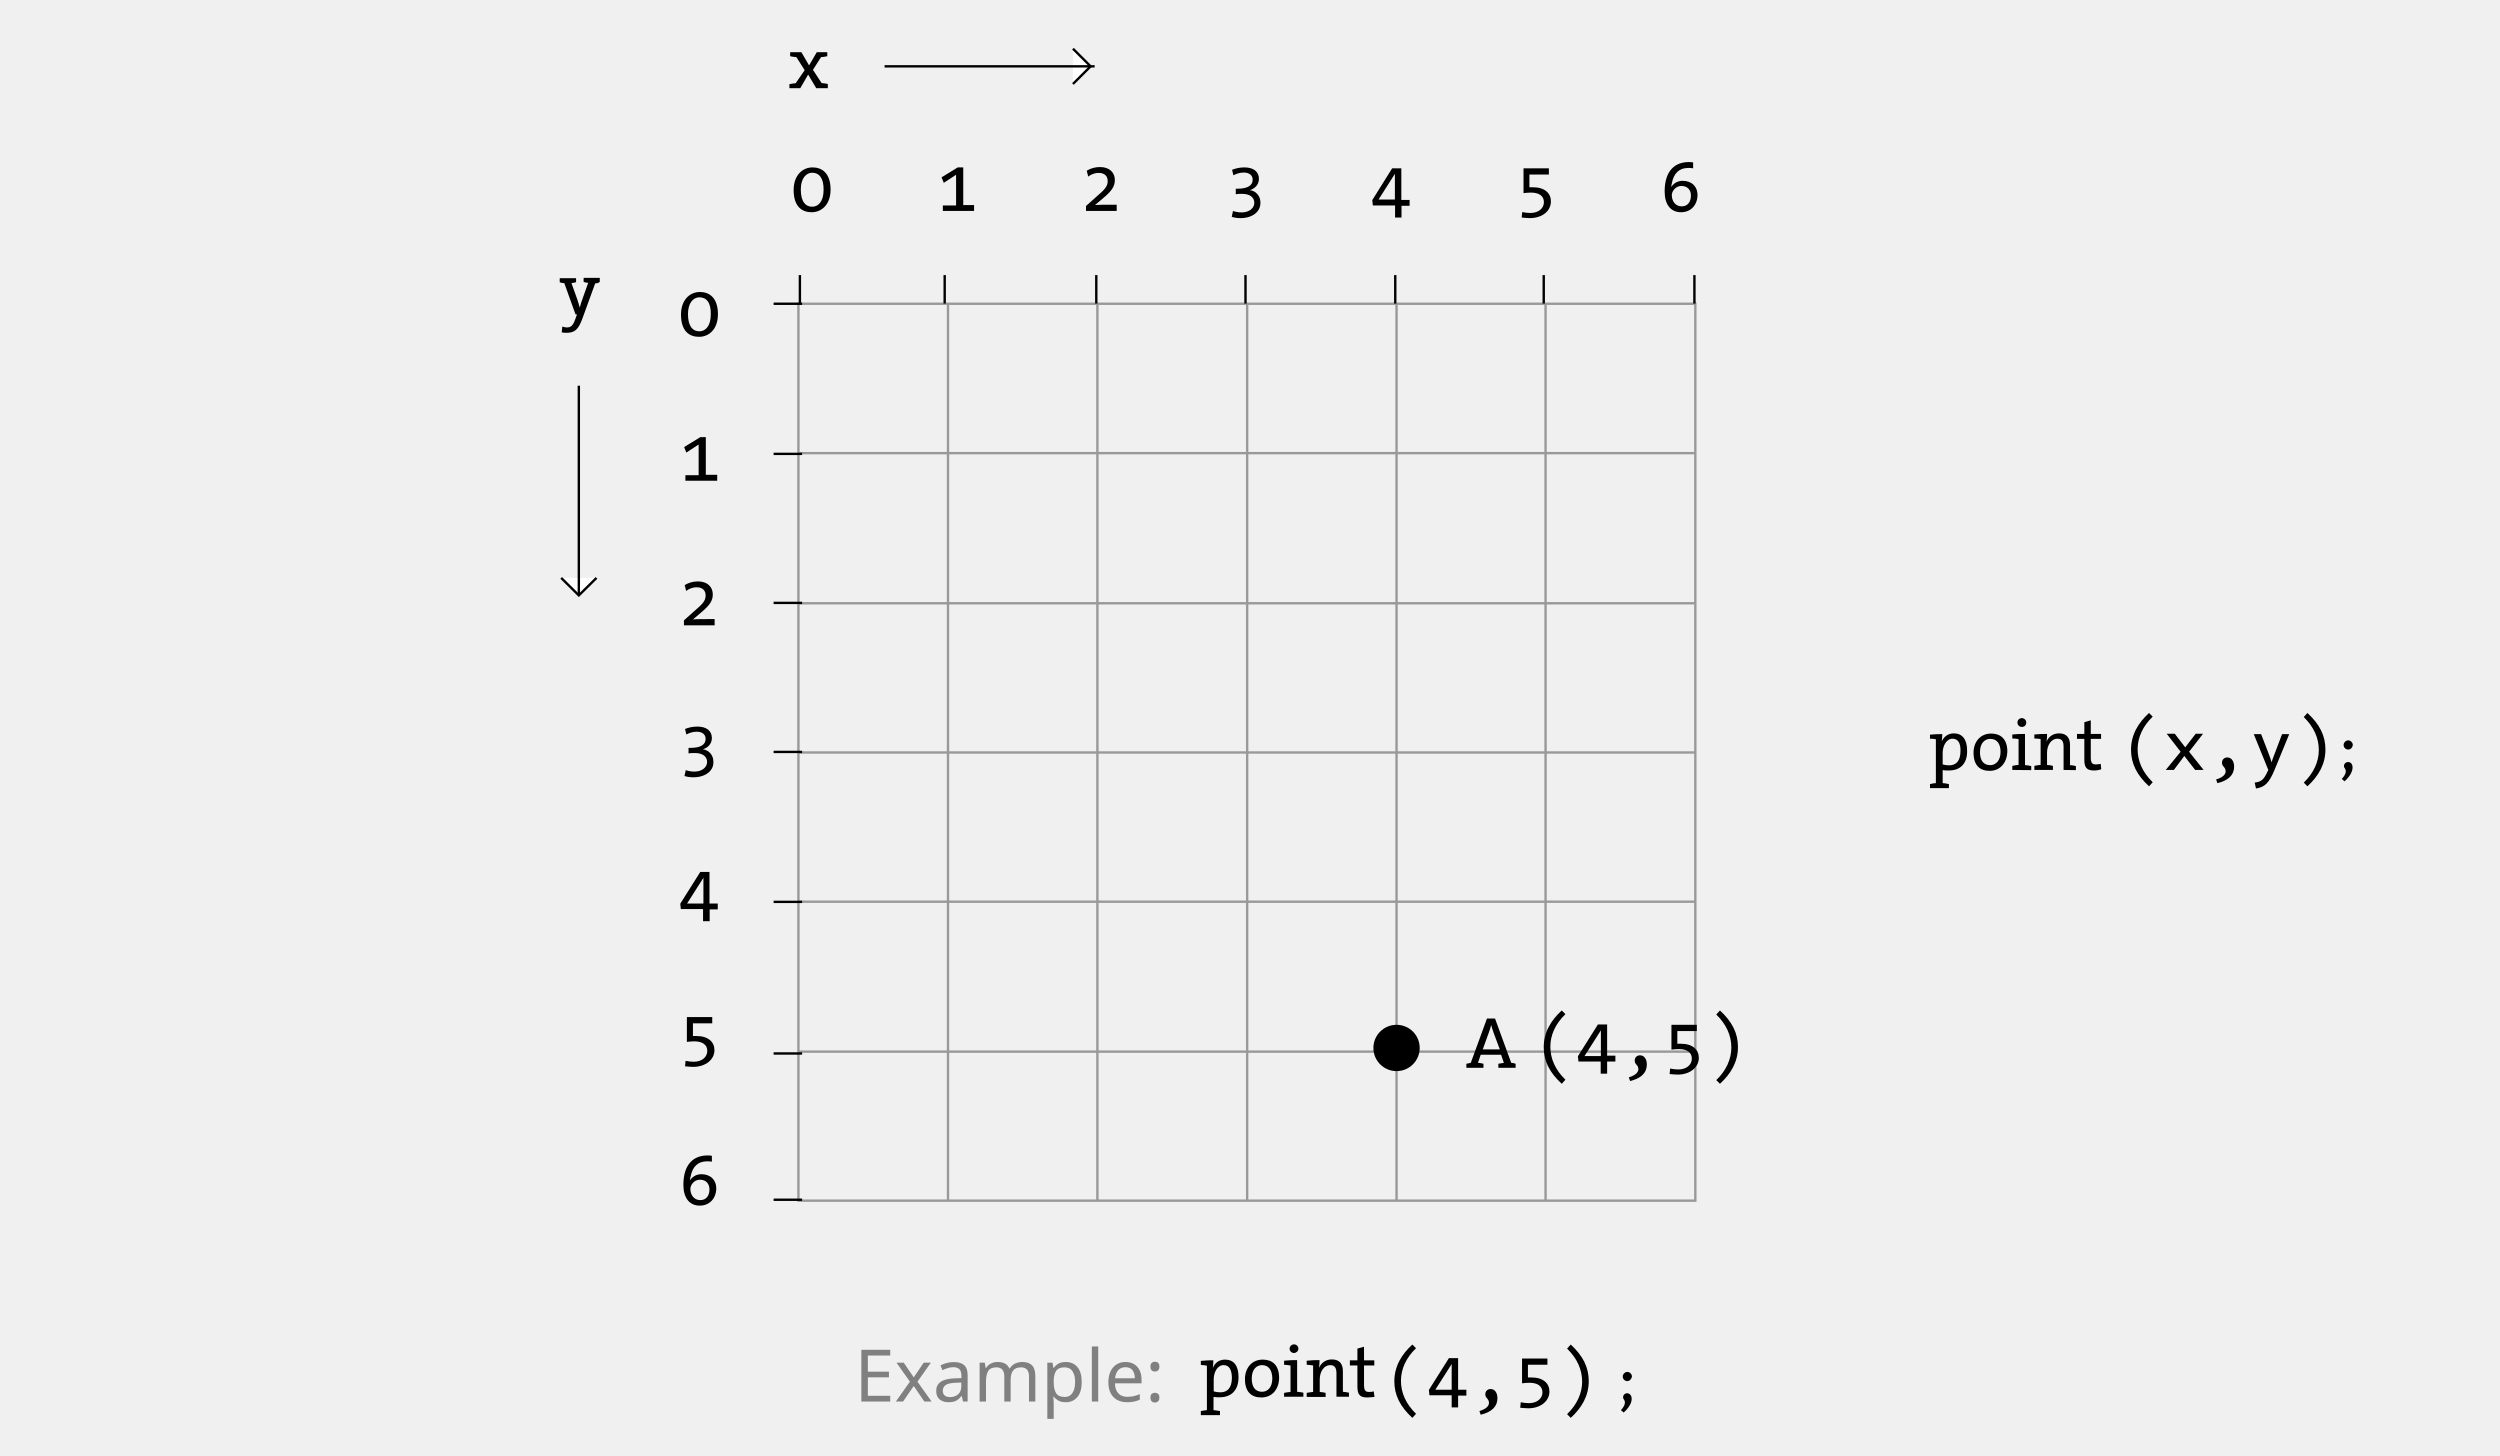
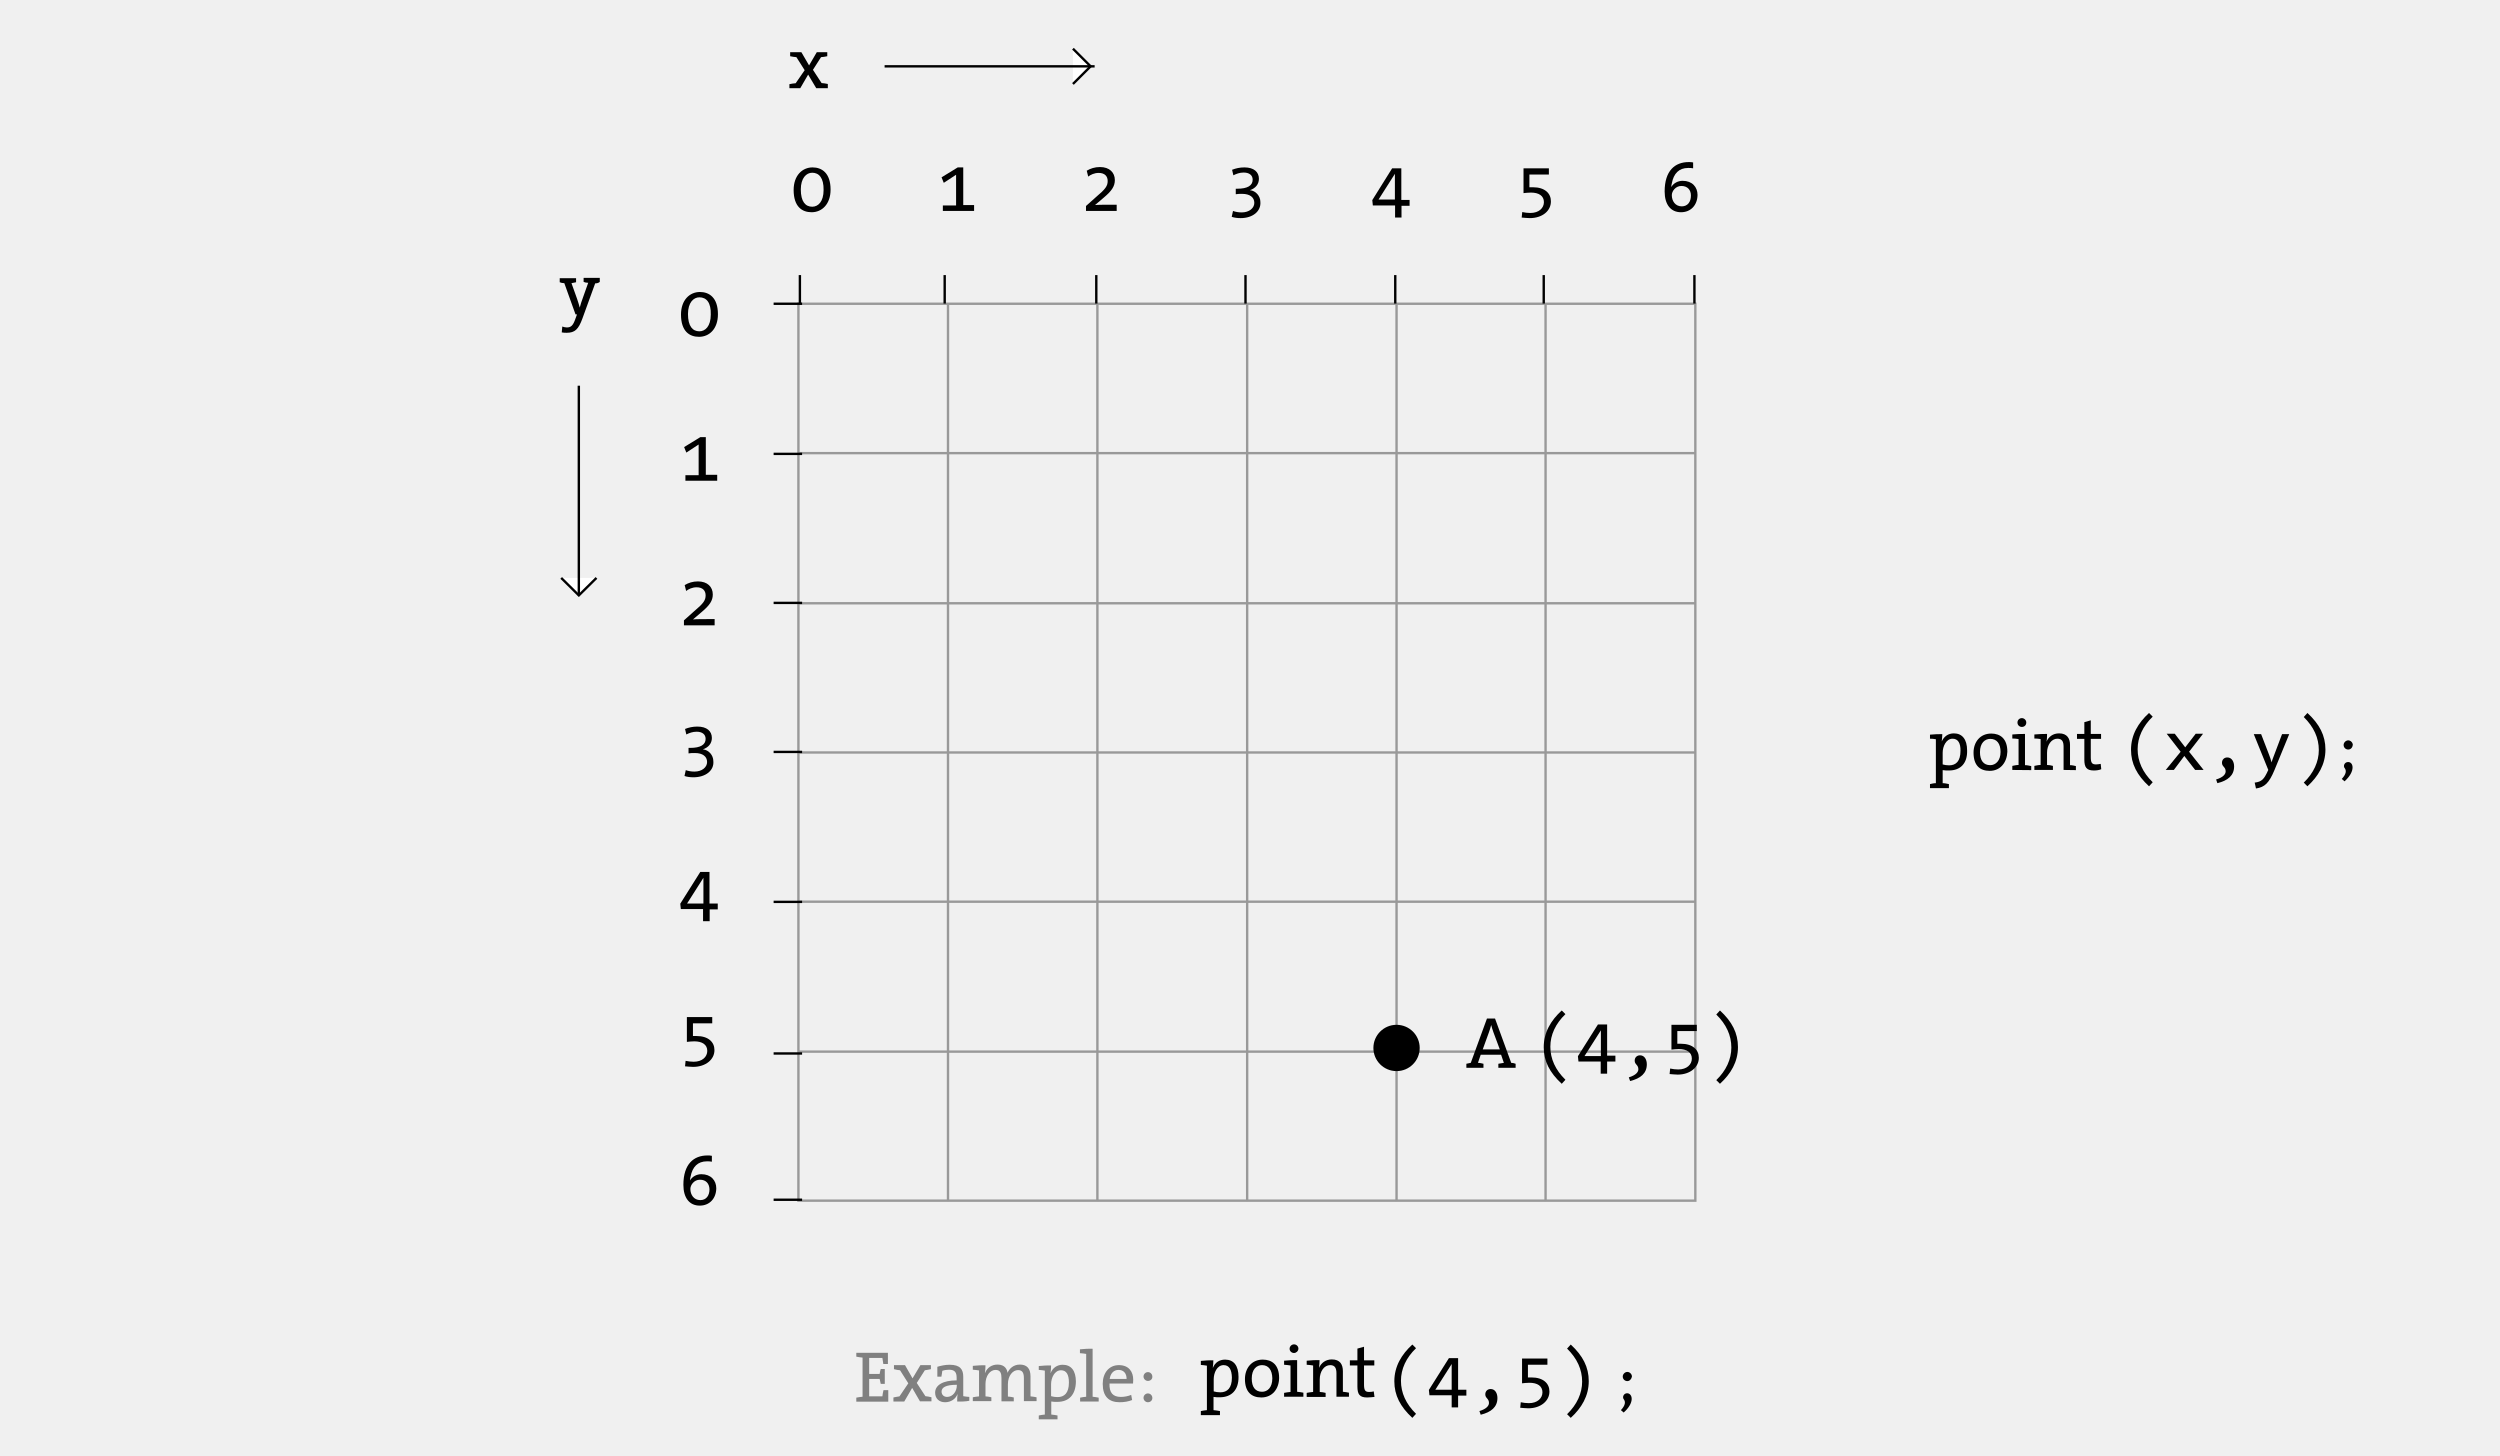
<svg xmlns="http://www.w3.org/2000/svg" version="1.1" id="Layer_1" x="0px" y="0px" viewBox="0 0 1360.5 792" style="enable-background:new 0 0 1360.5 792;" xml:space="preserve">
  <style type="text/css">
	.st0{fill:none;stroke:#999999;stroke-width:1.3;}
	.st1{enable-background:new    ;}
	.st2{fill:none;stroke:#000000;stroke-width:1.3;}
	.st3{fill:#FFFFFF;stroke:#000000;stroke-width:1.3;}
	.st4{fill:#808080;}
- 	.st5{font-family:'TheSerif-HP5Plain';}
- 	.st6{font-size:39.4px;}
</style>
  <g>
    <rect x="434.5" y="165.3" class="st0" width="488.1" height="488.1" />
    <line class="st0" x1="434.5" y1="572.3" x2="922.7" y2="572.3" />
    <line class="st0" x1="434.5" y1="490.7" x2="922.7" y2="490.7" />
    <line class="st0" x1="434.5" y1="409.5" x2="922.7" y2="409.5" />
    <line class="st0" x1="434.5" y1="328.3" x2="922.7" y2="328.3" />
    <line class="st0" x1="434.5" y1="246.6" x2="922.7" y2="246.6" />
    <line class="st0" x1="841.1" y1="165.3" x2="841.1" y2="653.6" />
    <line class="st0" x1="760" y1="165.3" x2="760" y2="653.6" />
    <line class="st0" x1="678.7" y1="165.3" x2="678.7" y2="653.6" />
    <line class="st0" x1="597.2" y1="165.3" x2="597.2" y2="653.6" />
    <line class="st0" x1="515.9" y1="165.3" x2="515.9" y2="653.6" />
  </g>
  <g class="st1">
    <path d="M444.2,48l-4.4-7.4l-4.3,7.4h-5.9v-2.2c1.2-0.2,2.4-0.5,3.4-0.5l4.9-7.1l-4.5-7.1c-1,0-2.2-0.3-3.4-0.5v-2.2h6.1l4.2,7.2   l4.2-7.2h5.7v2.2c-1.2,0.2-2.4,0.5-3.4,0.5l-4.4,6.9l4.7,7.2c1,0,2.2,0.3,3.4,0.5V48H444.2L444.2,48z" />
  </g>
  <g class="st1">
    <path d="M323.9,154.2l-6.9,19c-2.2,6.1-4.2,7.9-8.6,7.9c-0.7,0-1.9,0-2.7-0.2l0.3-3.2c0.8,0.3,1.7,0.5,2.5,0.5c2.2,0,3.4-1,4.7-4.9   l0.8-2.2h-0.8l-6.1-17c-0.8,0-1.9-0.2-2.5-0.5v-2.2h8.9v2.2c-0.7,0.2-1.7,0.3-2.5,0.5l3,8.4c0.7,1.9,1,3.2,1.5,4.9l0,0   c0.3-1.3,1-3.5,1.9-5.9l2.7-7.6c-1,0-1.9-0.2-2.5-0.5v-2.2h8.8v2.2C325.6,154.1,324.7,154.2,323.9,154.2z" />
  </g>
  <g class="st1">
    <path d="M441.7,115.5c-5.2,0-9.8-3-9.8-12.1c0-7.9,4.7-12.3,10.3-12.3c5,0,9.8,3,9.8,12.1C452,111.1,447.3,115.5,441.7,115.5z    M442,94c-3.2,0-6.2,2.9-6.2,9.1c0,6.6,2.5,9.4,6.2,9.4c3.2,0,6.2-2.7,6.2-9.1C448.3,96.8,445.7,94,442,94z" />
  </g>
  <g class="st1">
    <path d="M513.1,115v-3.2h7.2V95.1l-6.7,4.4l-1.2-3l8.8-5.4h3v20.5h5.9v3.2h-17V115z" />
  </g>
  <g class="st1">
    <path d="M591,115v-2.9l5.6-5c5-4.2,6.2-5.9,6.2-8.6c0-2.5-1.5-4.4-4.9-4.4c-2.4,0-4.4,1-5.7,2l-0.8-3.2c2-1.2,4.4-2,7.2-2   c5.2,0,8.1,3,8.1,7.1c0,3.4-1.7,5.9-6.1,9.6l-4.7,4h-0.2c1.9-0.2,6.2-0.2,12-0.2v3.4H591V115L591,115z" />
  </g>
  <g class="st1">
    <path d="M675.2,118.7c-1.7,0-3.5-0.2-4.9-0.7l0.7-3.2c1.3,0.5,3,0.8,4.7,0.8c4.2,0,6.9-2.4,6.9-5.2c0-3-2.4-4.9-6.6-4.9   c-1.3,0-2.4,0-3.5,0.2v-3h0.8c5.6,0,8.4-1.7,8.4-4.9c0-2.5-1.9-3.9-4.9-3.9c-2.2,0-4,0.7-5.6,1.5l-0.7-3c2-0.8,4.2-1.3,6.7-1.3   c5.2,0,7.9,2.5,7.9,6.2c0,3-1.9,5.2-4.9,6.2l0,0c3.2,0.3,5.7,3.2,5.7,6.4C686.3,115,681.7,118.7,675.2,118.7z" />
  </g>
  <g class="st1">
    <path d="M762.7,111.8v6.6h-3.5v-6.6h-12.1l-0.3-2.9l10.8-17.3h5v17.2h4.5v3.2h-4.5v-0.2H762.7z M759.1,94.6L759.1,94.6l-8.9,14   c2.4,0,7.2,0,8.9,0V94.6z" />
  </g>
  <g class="st1">
    <path d="M832.5,118.7c-1.2,0-3-0.2-4.4-0.3l0.3-3c1.3,0.3,3,0.5,4.4,0.5c4.7,0,7.4-2.7,7.4-5.9c0-3.4-2.7-5.2-7.1-5.2   c-1.5,0-3,0.2-4,0.3V91.6h13.8V95h-10.6v6.9c0.7,0,1.3,0,1.9,0c6.6,0,9.8,3.4,9.8,7.6C844.1,114.7,839.4,118.7,832.5,118.7z" />
  </g>
  <g class="st1">
    <path d="M914.8,115.5c-5.6,0-8.9-4.2-8.9-11.3c0-11.3,5.6-16,13.1-16c0.8,0,1.7,0,2.4,0.2v3.2c-0.8-0.2-1.7-0.2-2.7-0.2   c-5,0-7.9,3-8.9,8.4c-0.2,0.5-0.2,1.2-0.3,2l0,0c1.3-2.2,3.7-3.4,6.2-3.4c5.2,0,8.1,3.4,8.1,7.7   C923.7,111.6,920.2,115.5,914.8,115.5z M915,101.2c-3.2,0-5.2,2.9-5.2,5c0,3.2,1.9,6.1,5.4,6.1c3.2,0,5-2.4,5-5.9   C920.2,103.4,918.4,101.2,915,101.2z" />
  </g>
  <circle cx="760" cy="570.3" r="12.6" />
  <g class="st1">
    <path d="M380.4,183.3c-5.2,0-9.8-3-9.8-12.1c0-7.9,4.7-12.3,10.3-12.3c5,0,9.8,3,9.8,12.1C390.7,179,386,183.3,380.4,183.3z    M380.6,161.8c-3.2,0-6.2,2.9-6.2,9.1c0,6.6,2.5,9.4,6.2,9.4c3.2,0,6.2-2.7,6.2-9.1C387,164.7,384.5,161.8,380.6,161.8z" />
  </g>
  <g class="st1">
    <path d="M373,261.8v-3.2h7.2v-16.7l-6.7,4.4l-1.2-3l8.8-5.4h3v20.5h6.2v3.2H373V261.8z" />
  </g>
  <g class="st1">
    <path d="M372.2,340.5v-2.9l5.6-5c5-4.2,6.2-5.9,6.2-8.6c0-2.5-1.5-4.4-4.9-4.4c-2.4,0-4.4,1-5.7,2l-0.8-3.2c2-1.2,4.4-2,7.2-2   c5.2,0,8.1,3,8.1,7.1c0,3.4-1.7,5.9-6.1,9.6l-4.7,4h-0.2c1.9-0.2,6.2-0.2,12-0.2v3.4h-16.7V340.5z" />
  </g>
  <g class="st1">
    <path d="M377.4,423c-1.7,0-3.5-0.2-4.9-0.7l0.7-3.2c1.3,0.5,3,0.8,4.7,0.8c4.2,0,6.9-2.4,6.9-5.2c0-3-2.4-4.9-6.6-4.9   c-1.3,0-2.4,0-3.5,0.2v-3h0.9c5.6,0,8.4-1.7,8.4-4.9c0-2.5-1.9-3.9-4.9-3.9c-2.2,0-4,0.7-5.6,1.5l-0.7-3c2-0.8,4.2-1.3,6.7-1.3   c5.2,0,7.9,2.5,7.9,6.2c0,3-1.9,5.2-4.9,6.2l0,0c3.2,0.3,5.7,3.2,5.7,6.4C388.7,419.3,384,423,377.4,423z" />
  </g>
  <g class="st1">
    <path d="M386.2,494.7v6.6h-3.6v-6.6h-12.1l-0.3-2.9l10.9-17.3h5v17.2h4.5v3.2h-4.5v-0.2H386.2z M382.8,477.7L382.8,477.7l-8.9,14   c2.4,0,7.2,0,8.9,0V477.7z" />
  </g>
  <g class="st1">
    <path d="M377.2,580.6c-1.2,0-3-0.2-4.4-0.3l0.3-3c1.3,0.3,3,0.5,4.4,0.5c4.7,0,7.4-2.7,7.4-5.9c0-3.4-2.7-5.2-7.1-5.2   c-1.5,0-3,0.2-4,0.3v-13.5h13.8v3.4h-10.5v6.9c0.7,0,1.3,0,1.9,0c6.6,0,9.8,3.4,9.8,7.6C388.9,576.5,384.1,580.6,377.2,580.6z" />
  </g>
  <g class="st1">
    <path d="M380.8,656.1c-5.6,0-8.9-4.2-8.9-11.3c0-11.3,5.6-16,13.1-16c0.8,0,1.7,0,2.4,0.2v3.2c-0.8-0.2-1.7-0.2-2.7-0.2   c-5,0-7.9,3-8.9,8.4c-0.2,0.5-0.2,1.2-0.3,2l0,0c1.3-2.2,3.7-3.4,6.2-3.4c5.2,0,8.1,3.4,8.1,7.7C389.7,652.4,386,656.1,380.8,656.1   z M380.9,642c-3.2,0-5.2,2.9-5.2,5c0,3.2,1.9,6.1,5.4,6.1c3.2,0,5-2.4,5-5.9C386,644.2,384.3,642,380.9,642z" />
  </g>
  <line class="st2" x1="436.5" y1="165.3" x2="421" y2="165.3" />
  <line class="st2" x1="436.5" y1="247" x2="421" y2="247" />
  <line class="st2" x1="436.5" y1="328.1" x2="421" y2="328.1" />
  <line class="st2" x1="436.5" y1="409.2" x2="421" y2="409.2" />
  <line class="st2" x1="436.5" y1="490.8" x2="421" y2="490.8" />
  <line class="st2" x1="436.5" y1="573.3" x2="421" y2="573.3" />
  <line class="st2" x1="436.5" y1="652.9" x2="421" y2="652.9" />
  <line class="st2" x1="922.1" y1="165.2" x2="922.1" y2="149.7" />
  <line class="st2" x1="840.1" y1="165.2" x2="840.1" y2="149.7" />
  <line class="st2" x1="759.3" y1="165.2" x2="759.3" y2="149.7" />
  <line class="st2" x1="677.8" y1="165.2" x2="677.8" y2="149.7" />
  <line class="st2" x1="596.6" y1="165.2" x2="596.6" y2="149.7" />
  <line class="st2" x1="514.1" y1="165.2" x2="514.1" y2="149.7" />
  <line class="st2" x1="435.3" y1="165.2" x2="435.3" y2="149.7" />
  <polyline class="st3" points="324.6,314.5 315,324 305.4,314.5 " />
  <line class="st2" x1="315" y1="324" x2="315" y2="209.9" />
  <polyline class="st3" points="583.9,26.5 593.5,36.1 583.9,45.7 " />
  <line class="st2" x1="595.7" y1="36.1" x2="481.4" y2="36.1" />
  <g class="st1">
    <path d="M1060.6,419.3c-1.2,0-2.2,0-3.4-0.2v7.1c1.2,0,2.4,0.3,3.4,0.5v2.2h-10.3v-2.2c1-0.2,2-0.5,3.2-0.5v-23.9   c-1-0.2-2.2-0.3-3.2-0.3v-2.2c1.9-0.2,4.5-0.3,6.7-0.3c0,1.2-0.2,2.9-0.3,4l0,0c1.2-2.7,3.5-4.4,6.6-4.4c4.5,0,7.2,3.2,7.2,9.3   C1070.7,415.3,1067,419.3,1060.6,419.3z M1062.6,402c-3.5,0-5.4,4.2-5.4,7.6v6.4c1,0.3,2.2,0.5,3.5,0.5c3.7,0,6.2-2.2,6.2-7.9   C1067,404.5,1065.6,402,1062.6,402z" />
    <path d="M1082.8,419.5c-5.4,0-8.8-3-8.8-9.9c0-5.9,3.7-10.4,9.6-10.4c4.9,0,8.8,2.7,8.8,9.9   C1092.2,414.8,1088.7,419.5,1082.8,419.5z M1083.1,402.1c-2.9,0-5.6,2.2-5.6,7.2c0,4.5,1.9,7.1,5.6,7.1c2.9,0,5.6-2.4,5.6-7.2   C1088.7,404.7,1086.7,402.1,1083.1,402.1z" />
    <path d="M1095.1,419v-2.2c1-0.2,2.2-0.5,3.4-0.5v-14.1c-1-0.2-2.4-0.3-3.4-0.3v-2.2c2-0.2,4.7-0.3,6.9-0.3v17   c1.2,0,2.4,0.3,3.4,0.5v2.2L1095.1,419L1095.1,419z M1100.3,395.6c-1.3,0-2.4-1-2.4-2.4c0-1.3,1-2.4,2.4-2.4c1.2,0,2.4,1,2.4,2.4   C1102.7,394.6,1101.7,395.6,1100.3,395.6z" />
    <path d="M1123,419v-12.6c0-2.7-0.7-4.4-3.4-4.4c-3.2,0-5.6,3.4-5.6,7.6v6.7c1,0,2.2,0.2,3.2,0.5v2.2h-10.1v-2.2   c1-0.2,2.2-0.5,3.4-0.5v-14.1c-1-0.2-2.4-0.3-3.4-0.3v-2.2c2-0.2,4.7-0.3,6.9-0.3c0,1.2,0,3-0.3,4.2l0,0c1.2-2.7,3.5-4.5,6.9-4.5   c4.4,0,5.9,2.9,5.9,6.2v11.1c1.2,0,2.4,0.3,3.2,0.5v2.2L1123,419L1123,419z" />
    <path d="M1139.5,419.3c-4,0-5.2-1.7-5.2-5.9v-11.3h-4v-2.7h4V393l3.5-1v7.4h5.6v2.7h-5.6v9.9c0,3.2,0.7,4,2.9,4   c0.8,0,1.9-0.2,2.5-0.3l0.3,2.9C1142.4,419.1,1140.9,419.3,1139.5,419.3z" />
    <path d="M1169.5,427.9c-6.6-6.1-9.8-12.3-9.8-19.9c0-8.1,3.9-14.6,9.8-20l2,2c-5.4,5.2-8.2,11.3-8.2,17.7c0,6.6,2.7,12.6,8.2,18   L1169.5,427.9z" />
    <path d="M1194.6,419l-5.9-7.6l-5.7,7.6h-4.4l8.1-9.9l-7.6-9.8h4.4l5.7,7.4l5.7-7.4h4l-7.6,9.8l7.9,9.9H1194.6z" />
    <path d="M1206,424.2c4-1.2,5.2-3,5.2-4.4c0-2.5-2-2.5-2-4.7c0-1.7,1.2-2.9,2.9-2.9c2.5,0,3.7,2.4,3.7,4.9c0,4.9-3.4,7.7-9.1,9.1   L1206,424.2z" />
    <path d="M1237.8,419c-3,7.2-5.4,9.4-10.1,10.1l-0.7-3.2c3.7-0.5,5-1.5,7.4-6.9l-7.9-19.5h4l4.2,10.9c0.5,1.3,1.2,3.2,1.5,4.5l0,0   c0.3-1.3,1.2-3.4,2-5.6l3.7-9.8h3.9L1237.8,419z" />
    <path d="M1255.7,388c6.6,6.1,9.8,12.3,9.8,19.9c0,8.1-3.9,14.6-9.8,20l-2-2c5.4-5.2,8.2-11.4,8.2-17.7c0-6.6-2.7-12.6-8.2-18   L1255.7,388z" />
    <path d="M1275.9,425.2l-1.5-1.3c2.5-2.7,2.5-4.5,1.7-5.7c-1.2-1.3-0.2-3.5,1.7-3.5C1280.7,414.6,1282.1,419.6,1275.9,425.2z    M1277.9,407.9c-1.3,0-2.5-1-2.5-2.5c0-1.3,1.2-2.5,2.5-2.5c1.3,0,2.5,1.2,2.5,2.5C1280.2,406.9,1279.2,407.9,1277.9,407.9z" />
  </g>
-   <text transform="matrix(1 0 0 1 464.9162 762.707)" class="st4 st5 st6">Example:  </text>
+   <g class="st1">
+     <path class="st4" d="M466,762.7v-2.1c1-0.2,2.2-0.4,3.4-0.5v-21.3c-1.2-0.1-2.4-0.3-3.4-0.5v-2.1h17.2v6.1h-2.5   c-0.2-1.2-0.4-2.4-0.5-3.3H473v8.7h5.7c0.2-1,0.3-1.9,0.6-2.7h2.2v8.1h-2.2c-0.2-0.8-0.4-1.8-0.6-2.7H473v9.5h7.2   c0.1-1,0.3-2.2,0.6-3.4h2.6v6.3H466z" />
+     <path class="st4" d="M500.7,762.7l-4.3-7.4l-4.3,7.4h-5.9v-2.2c1.1-0.2,2.3-0.5,3.3-0.6l4.8-7.1l-4.5-7.1c-1.1-0.1-2.2-0.3-3.3-0.6   v-2.2h6l4.1,7.2l4.3-7.2h5.7v2.2c-1.1,0.2-2.3,0.5-3.3,0.6l-4.4,6.9l4.7,7.2c1.1,0.1,2.2,0.3,3.3,0.6v2.2H500.7z" />
+     <path class="st4" d="M520.9,762.7c0-1.4,0-2.8,0.2-3.9h-0.1c-0.9,2.4-3.4,4.3-6.7,4.3c-3.2,0-5.4-2-5.4-5.2c0-4.2,4.4-6.7,11.7-6.7   v-1.5c0-2.8-1-4.3-4.1-4.3c-1.2,0-2.6,0.2-3.7,0.6c-0.1,1-0.3,2.1-0.5,3.2h-2.2v-5.4c2-0.6,4.3-1.1,6.7-1.1c5.8,0,7.4,2.6,7.4,6.5   v10.6c0.9,0.2,2.2,0.3,3.3,0.4v2.1C525.7,762.7,523,762.8,520.9,762.7z M520.7,753.6c-6.1,0-8.3,1.5-8.3,3.7c0,1.7,1.2,2.9,3,2.9   c3.2,0,5.3-3.1,5.3-6.2V753.6z" />
+     <path class="st4" d="M557.2,762.7v-12.6c0-2.7-0.6-4.5-3.2-4.5c-2.8,0-5.5,3-5.5,7.7v6.7c1.1,0.1,2.2,0.2,3.2,0.5v2.1h-6.7v-12.6   c0-2.5-0.5-4.5-3.2-4.5c-3,0-5.5,3.2-5.5,7.7v6.7c1.1,0.1,2.2,0.2,3.2,0.5v2.1h-10.1v-2.1c1-0.2,2.2-0.4,3.4-0.5v-14.1   c-0.9-0.2-2.3-0.3-3.4-0.4v-2.1c2-0.2,4.7-0.4,6.9-0.3c0,1.1-0.1,3-0.3,4.1l0.1,0c1.1-2.8,3.6-4.5,6.8-4.5c4.1,0,5.2,2.8,5.4,4.5   c0.8-1.9,2.9-4.5,6.7-4.5c3.7,0,5.8,2,5.8,6.4v10.9c1.2,0.1,2.3,0.3,3.3,0.5v2.1H557.2z" />
+     <path class="st4" d="M575.4,762.9c-1.3,0-2.2,0-3.3-0.2v7.1c1.2,0.1,2.4,0.3,3.4,0.5v2.1h-10.2v-2.1c1-0.2,2.1-0.4,3.3-0.5v-23.9   c-0.9-0.2-2.2-0.3-3.3-0.4v-2.1c1.9-0.2,4.6-0.4,6.7-0.3c0,1.1-0.1,2.9-0.3,4l0.1,0c1.1-2.7,3.5-4.4,6.5-4.4c4.6,0,7.2,3.2,7.2,9.2   C585.4,759,581.7,762.9,575.4,762.9z M577.4,745.7c-3.5,0-5.4,4.1-5.4,7.6v6.5c1.1,0.3,2.2,0.5,3.5,0.5c3.7,0,6.2-2.2,6.2-7.9   C581.7,748.1,580.4,745.7,577.4,745.7z" />
+     <path class="st4" d="M587.8,762.7v-2.1c1-0.2,2.2-0.4,3.3-0.5v-23.3c-0.9-0.2-2.2-0.3-3.4-0.4v-2.1c2-0.2,4.6-0.4,6.9-0.3v26.1   c1.1,0.1,2.3,0.3,3.3,0.5v2.1H587.8z" />
+     <path class="st4" d="M616.6,752.9h-12.8c-0.2,5.1,1.9,7.3,6.2,7.3c1.9,0,3.9-0.4,5.6-1.1l0.5,2.8c-2,0.8-4.3,1.2-6.8,1.2   c-5.9,0-9.2-3.2-9.2-10c0-5.8,3.3-10.2,8.8-10.2c5.5,0,7.8,3.7,7.8,8C616.7,751.3,616.6,752.1,616.6,752.9z M608.7,745.5   c-2.6,0-4.4,1.9-4.8,4.9h9.2C613.1,747.3,611.4,745.5,608.7,745.5z" />
+     <path class="st4" d="M624.7,751.5c-1.3,0-2.4-1.1-2.4-2.4c0-1.3,1.1-2.4,2.4-2.4c1.3,0,2.4,1.1,2.4,2.4   C627.2,750.5,626.1,751.5,624.7,751.5z M624.7,763.1c-1.3,0-2.4-1.1-2.4-2.4c0-1.3,1.1-2.4,2.4-2.4c1.3,0,2.4,1.1,2.4,2.4   C627.2,762,626.1,763.1,624.7,763.1z" />
+   </g>
  <path d="M768.6,771.6c-6.6-6.1-9.8-12.3-9.8-19.9c0-8.1,3.9-14.6,9.8-20l2,2c-5.4,5.2-8.2,11.3-8.2,17.7c0,6.6,2.7,12.6,8.2,18  L768.6,771.6z" />
  <path d="M793.5,759.3v6.6H790v-6.6h-12.1l-0.3-2.9l10.9-17.3h5v17.2h4.5v3.2h-4.5V759.3z M790,742.3L790,742.3l-8.9,14  c2.4,0,7.2,0,8.9,0V742.3z" />
  <path d="M805.1,767.9c4-1.2,5.2-3,5.2-4.4c0-2.5-2-2.5-2-4.7c0-1.7,1.2-2.9,2.9-2.9c2.5,0,3.7,2.4,3.7,4.9c0,4.9-3.4,7.7-9.1,9.1  L805.1,767.9z" />
  <path d="M831.7,766.4c-1.2,0-3-0.2-4.4-0.3l0.3-3c1.3,0.3,3,0.5,4.4,0.5c4.7,0,7.4-2.7,7.4-5.9c0-3.4-2.7-5.2-7.1-5.2  c-1.5,0-3,0.2-4,0.3v-13.5h13.8v3.4h-10.6v6.9c0.7,0,1.3,0,1.9,0c6.6,0,9.8,3.4,9.8,7.6C843.3,762.2,838.6,766.4,831.7,766.4z" />
  <path d="M854.8,731.7c6.6,6.1,9.8,12.3,9.8,19.9c0,8.1-3.9,14.6-9.8,20l-2-2c5.4-5.2,8.2-11.4,8.2-17.7c0-6.6-2.7-12.6-8.2-18  L854.8,731.7z" />
  <path d="M883.6,768.7l-1.5-1.3c2.5-2.7,2.5-4.5,1.7-5.7c-1.2-1.3-0.2-3.5,1.7-3.5C888.4,758.3,889.8,763.2,883.6,768.7z   M885.6,751.6c-1.3,0-2.5-1-2.5-2.5c0-1.3,1.2-2.5,2.5-2.5s2.5,1.2,2.5,2.5C887.9,750.4,886.9,751.6,885.6,751.6z" />
  <g class="st1">
    <path d="M815.4,581.1v-2.2c1-0.2,2-0.3,3-0.5l-1.5-4.4h-11.1l-1.5,4.4c1,0,2.2,0.3,3,0.5v2.2H798v-2.2c0.7-0.2,1.7-0.3,2.4-0.5   l8.8-24.1h4.4l8.8,24.1c0.7,0,1.7,0.2,2.4,0.5v2.2H815.4z M812.7,561.7c-0.5-1.3-0.8-2.5-1.2-3.9l0,0c-0.3,1.2-0.7,2.5-1.2,3.9   l-3.4,9.4h9.3L812.7,561.7z" />
    <path d="M849.9,589.8c-6.6-6.1-9.8-12.3-9.8-19.9c0-8.1,3.9-14.6,9.8-20l2,2c-5.4,5.2-8.2,11.3-8.2,17.7c0,6.6,2.7,12.6,8.2,18   L849.9,589.8z" />
    <path d="M874.6,577.7v6.6h-3.5v-6.6H859l-0.3-2.9l10.9-17.3h5v17h4.5v3.2H874.6z M871.2,560.7L871.2,560.7l-8.9,14   c2.4,0,7.2,0,8.9,0V560.7z" />
    <path d="M886.4,586.3c4-1.2,5.2-3,5.2-4.4c0-2.5-2-2.5-2-4.7c0-1.7,1.2-2.9,2.9-2.9c2.5,0,3.7,2.4,3.7,4.9c0,4.9-3.4,7.7-9.1,9.1   L886.4,586.3z" />
    <path d="M913,584.8c-1.2,0-3-0.2-4.4-0.3l0.3-3c1.3,0.3,3,0.5,4.4,0.5c4.7,0,7.4-2.7,7.4-5.9c0-3.4-2.7-5.2-7.1-5.2   c-1.5,0-3,0.2-4,0.3v-13.5h13.8v3.4h-10.6v6.9c0.7,0,1.3,0,1.9,0c6.6,0,9.8,3.4,9.8,7.6C924.6,580.6,919.9,584.8,913,584.8z" />
    <path d="M936,549.9c6.6,6.1,9.8,12.3,9.8,19.9c0,8.1-3.9,14.6-9.8,20l-2-2c5.4-5.2,8.2-11.4,8.2-17.7c0-6.6-2.7-12.6-8.2-18   L936,549.9z" />
  </g>
  <g>
    <path d="M663.8,760.4c-1.3,0-2.2,0-3.4-0.2v7.2c1.2,0.1,2.4,0.3,3.5,0.5v2.2h-10.4v-2.2c1-0.2,2.1-0.4,3.3-0.5v-24.2   c-1-0.2-2.2-0.3-3.3-0.4v-2.2c2-0.2,4.7-0.4,6.8-0.3c0,1.1-0.1,2.9-0.3,4l0.1,0c1.1-2.8,3.5-4.4,6.6-4.4c4.7,0,7.3,3.3,7.3,9.4   C674.1,756.4,670.2,760.4,663.8,760.4z M665.9,742.9c-3.6,0-5.4,4.2-5.4,7.7v6.6c1.1,0.3,2.2,0.5,3.6,0.5c3.8,0,6.3-2.3,6.3-8   C670.3,745.3,668.9,742.9,665.9,742.9z" />
    <path d="M686.4,760.5c-5.4,0-8.9-3.1-8.9-10c0-6,3.7-10.6,9.7-10.6c5,0,8.9,2.8,8.9,10C696,755.9,692.4,760.5,686.4,760.5z    M686.8,742.9c-2.9,0-5.6,2.2-5.6,7.3c0,4.6,1.9,7.2,5.6,7.2c3,0,5.6-2.3,5.6-7.3C692.3,745.6,690.4,742.9,686.8,742.9z" />
    <path d="M698.8,760.2V758c1-0.2,2.3-0.4,3.5-0.5v-14.4c-1-0.2-2.3-0.3-3.5-0.4v-2.2c2-0.2,4.8-0.4,7.1-0.3v17.2   c1.2,0.1,2.4,0.3,3.4,0.5v2.2H698.8z M704.2,736.3c-1.3,0-2.4-1-2.4-2.3c0-1.3,1.1-2.4,2.4-2.4c1.3,0,2.4,1,2.4,2.4   C706.5,735.3,705.4,736.3,704.2,736.3z" />
    <path d="M727.3,760.2v-12.8c0-2.8-0.8-4.5-3.4-4.5c-3.3,0-5.7,3.4-5.7,7.8v6.8c1.1,0.1,2.2,0.2,3.2,0.5v2.2h-10.3V758   c1-0.2,2.3-0.4,3.5-0.5v-14.4c-1-0.2-2.3-0.3-3.5-0.4v-2.2c2-0.2,4.8-0.4,7-0.3c0,1.2-0.1,3-0.3,4.2h0c1.2-2.7,3.6-4.6,7-4.6   c4.5,0,6,2.8,6,6.4v11.2c1.2,0.1,2.4,0.3,3.3,0.5v2.2H727.3z" />
    <path d="M744,760.5c-4.1,0-5.3-1.7-5.3-6v-11.4h-4.1v-2.8h4.1v-6.4l3.6-1v7.4h5.6v2.8h-5.6v10.2c0,3.3,0.6,4.2,2.8,4.2   c0.9,0,1.8-0.1,2.5-0.3l0.4,3C746.9,760.3,745.3,760.5,744,760.5z" />
  </g>
</svg>
